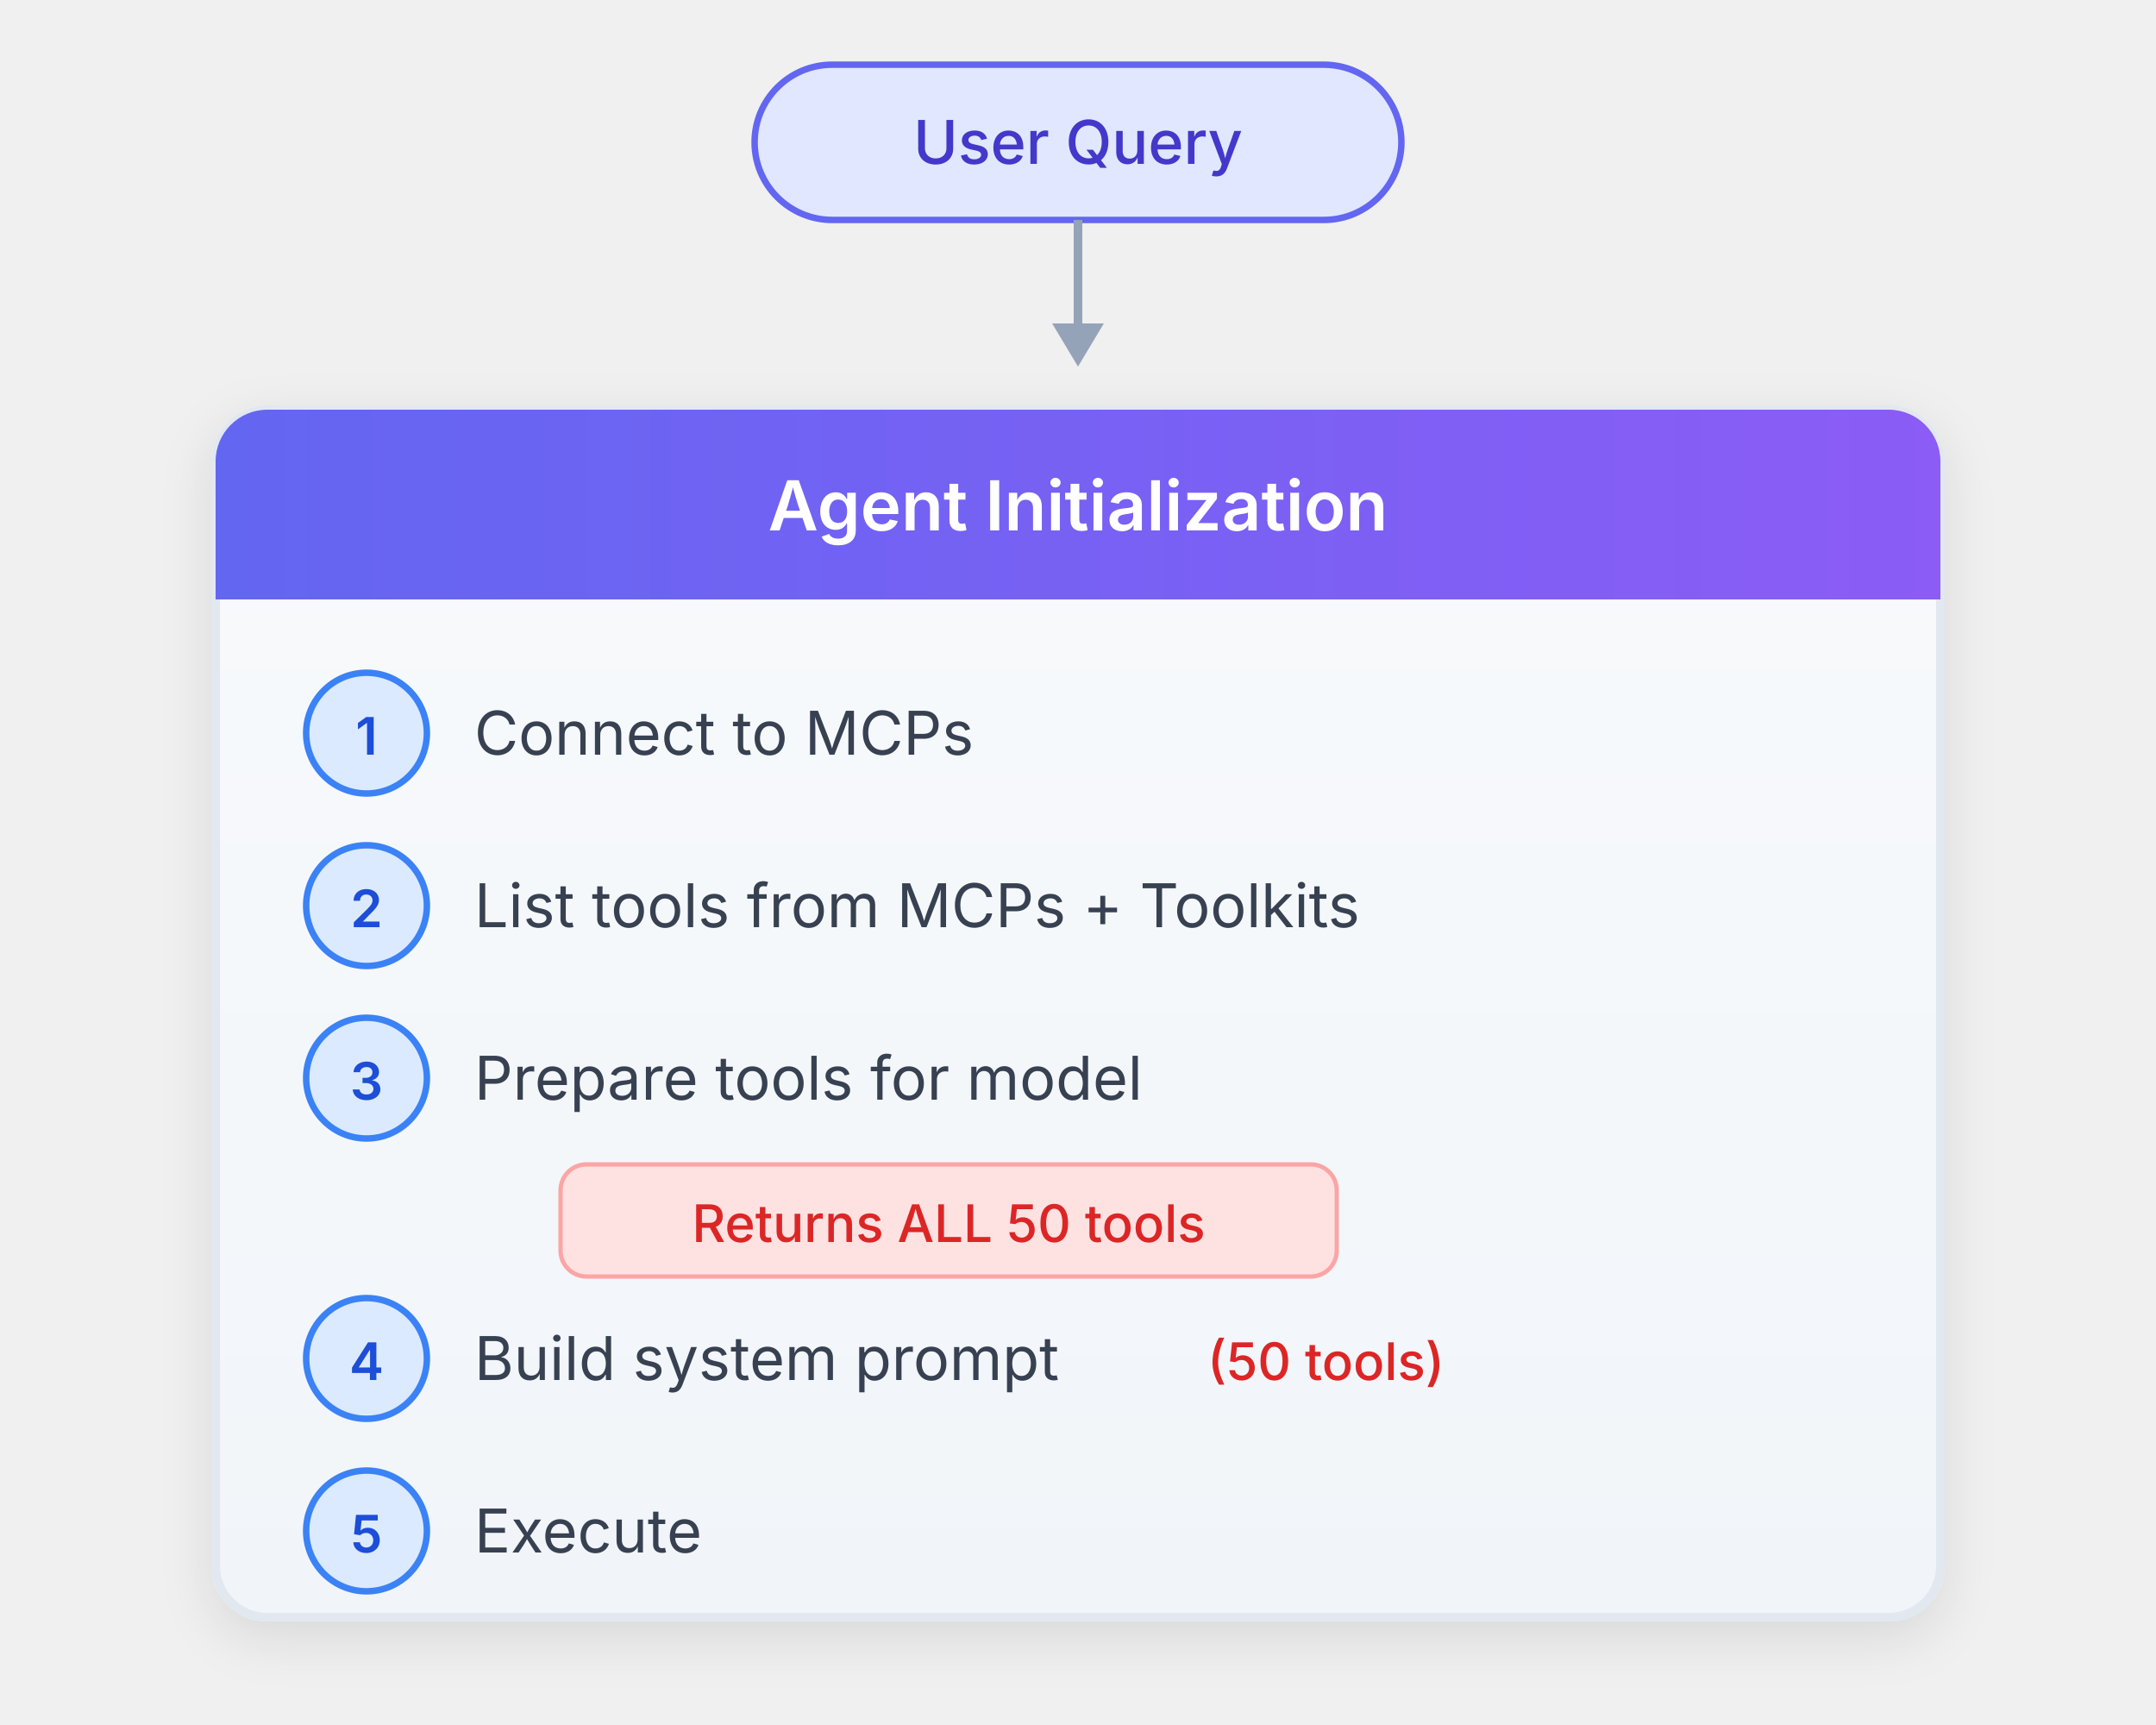
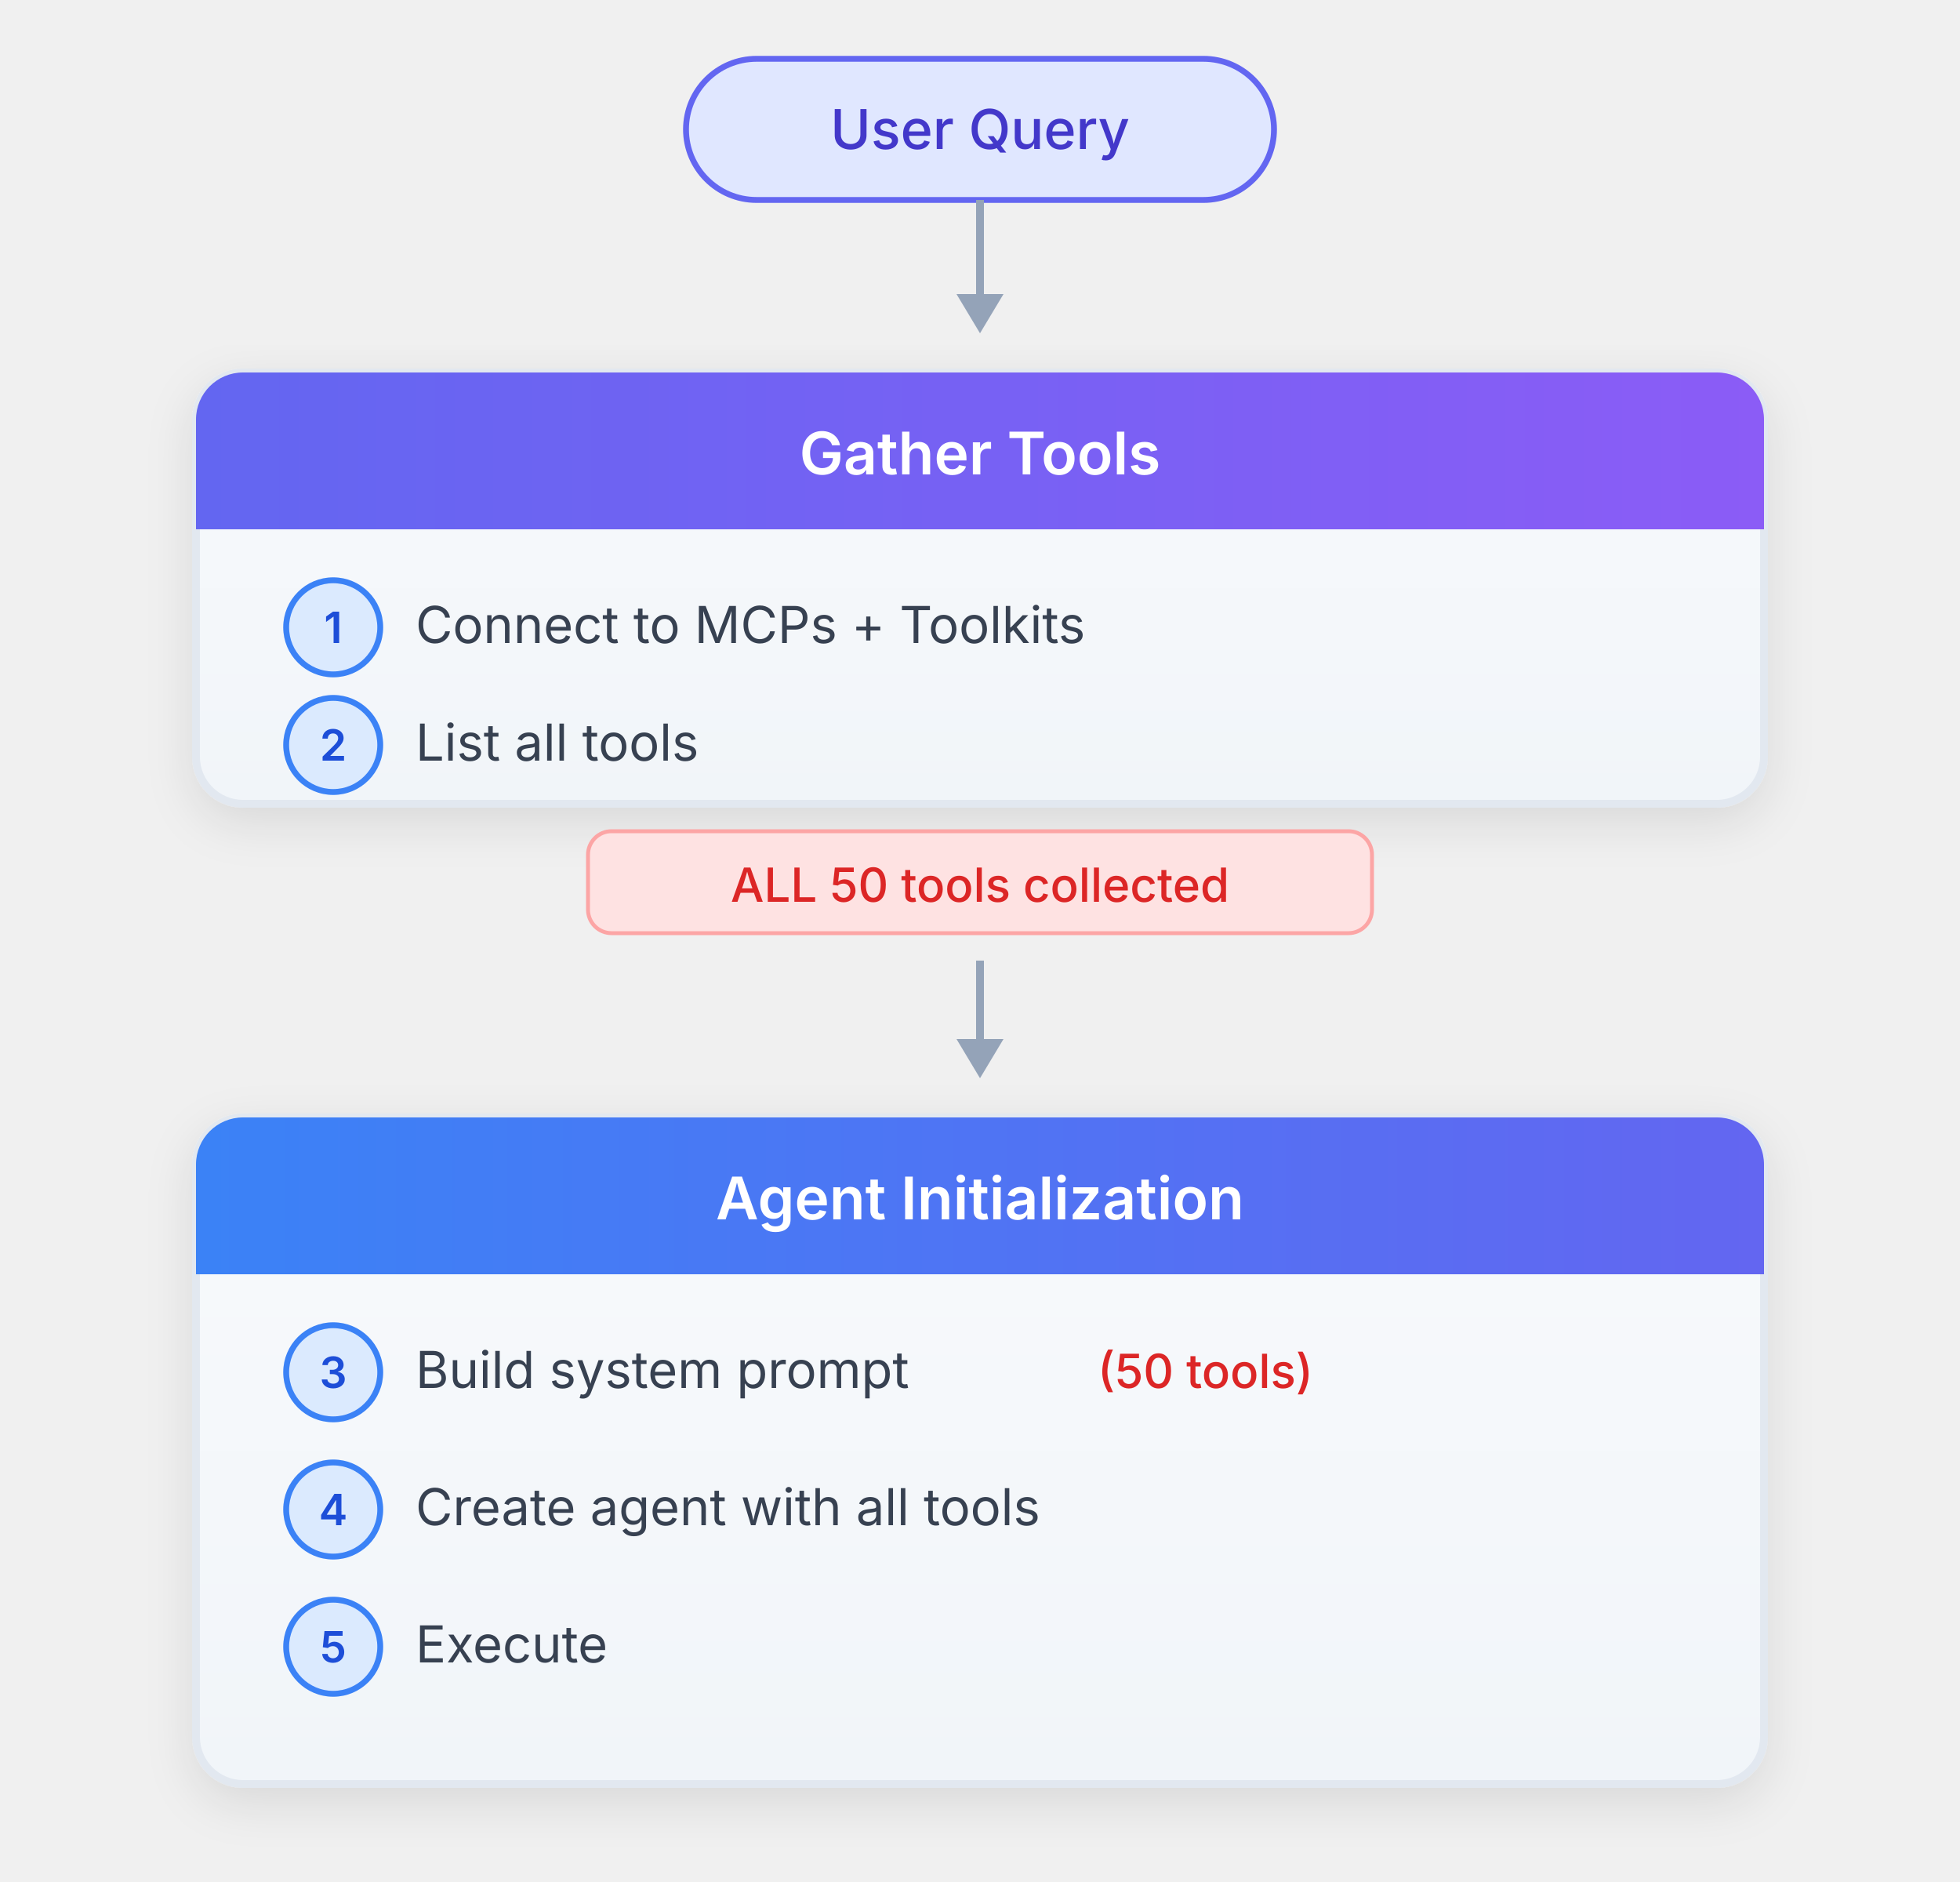
- <svg xmlns="http://www.w3.org/2000/svg" viewBox="0 0 500 400" font-family="system-ui, -apple-system, sans-serif">
+ <svg xmlns="http://www.w3.org/2000/svg" viewBox="0 0 500 480" font-family="system-ui, -apple-system, sans-serif">
  <defs>
    <linearGradient id="headerGrad" x1="0%" y1="0%" x2="100%" y2="0%">
      <stop offset="0%" style="stop-color:#6366f1;stop-opacity:1" />
      <stop offset="100%" style="stop-color:#8b5cf6;stop-opacity:1" />
    </linearGradient>
    <linearGradient id="boxGrad" x1="0%" y1="0%" x2="0%" y2="100%">
      <stop offset="0%" style="stop-color:#f8fafc;stop-opacity:1" />
      <stop offset="100%" style="stop-color:#f1f5f9;stop-opacity:1" />
    </linearGradient>
+     <linearGradient id="agentGrad" x1="0%" y1="0%" x2="100%" y2="0%">
+       <stop offset="0%" style="stop-color:#3b82f6;stop-opacity:1" />
+       <stop offset="100%" style="stop-color:#6366f1;stop-opacity:1" />
+     </linearGradient>
    <filter id="shadow" x="-10%" y="-10%" width="120%" height="130%">
      <feDropShadow dx="0" dy="4" stdDeviation="6" flood-opacity="0.1" />
    </filter>
  </defs>
  <rect x="175" y="15" width="150" height="36" rx="18" fill="#e0e7ff" stroke="#6366f1" stroke-width="1.5" />
  <text x="250" y="38" text-anchor="middle" fill="#4338ca" font-size="14" font-weight="500">User Query</text>
  <path d="M250 51 L250 75" stroke="#94a3b8" stroke-width="2" fill="none" />
  <polygon points="250,85 244,75 256,75" fill="#94a3b8" />
-   <rect x="50" y="95" width="400" height="280" rx="12" fill="url(#boxGrad)" stroke="#e2e8f0" stroke-width="2" filter="url(#shadow)" />
-   <rect x="50" y="95" width="400" height="44" rx="12" fill="url(#headerGrad)" />
-   <rect x="50" y="127" width="400" height="12" fill="url(#headerGrad)" />
-   <text x="250" y="123" text-anchor="middle" fill="white" font-size="16" font-weight="600">Agent Initialization</text>
-   <g font-size="14" fill="#374151">
-     <circle cx="85" cy="170" r="14" fill="#dbeafe" stroke="#3b82f6" stroke-width="1.5" />
-     <text x="85" y="175" text-anchor="middle" fill="#1d4ed8" font-weight="600" font-size="12">1</text>
-     <text x="110" y="175" fill="#374151">Connect to MCPs</text>
-     <circle cx="85" cy="210" r="14" fill="#dbeafe" stroke="#3b82f6" stroke-width="1.5" />
-     <text x="85" y="215" text-anchor="middle" fill="#1d4ed8" font-weight="600" font-size="12">2</text>
-     <text x="110" y="215" fill="#374151">List tools from MCPs + Toolkits</text>
-     <circle cx="85" cy="250" r="14" fill="#dbeafe" stroke="#3b82f6" stroke-width="1.5" />
-     <text x="85" y="255" text-anchor="middle" fill="#1d4ed8" font-weight="600" font-size="12">3</text>
-     <text x="110" y="255" fill="#374151">Prepare tools for model</text>
-     <rect x="130" y="270" width="180" height="26" rx="6" fill="#fee2e2" stroke="#fca5a5" stroke-width="1" />
-     <text x="220" y="288" text-anchor="middle" fill="#dc2626" font-size="12" font-weight="500">Returns ALL 50 tools</text>
-     <circle cx="85" cy="315" r="14" fill="#dbeafe" stroke="#3b82f6" stroke-width="1.5" />
-     <text x="85" y="320" text-anchor="middle" fill="#1d4ed8" font-weight="600" font-size="12">4</text>
-     <text x="110" y="320" fill="#374151">Build system prompt</text>
-     <text x="280" y="320" fill="#dc2626" font-size="12" font-weight="500">(50 tools)</text>
-     <circle cx="85" cy="355" r="14" fill="#dbeafe" stroke="#3b82f6" stroke-width="1.5" />
-     <text x="85" y="360" text-anchor="middle" fill="#1d4ed8" font-weight="600" font-size="12">5</text>
-     <text x="110" y="360" fill="#374151">Execute</text>
+   <rect x="50" y="95" width="400" height="110" rx="12" fill="url(#boxGrad)" stroke="#e2e8f0" stroke-width="2" filter="url(#shadow)" />
+   <rect x="50" y="95" width="400" height="40" rx="12" fill="url(#headerGrad)" />
+   <rect x="50" y="123" width="400" height="12" fill="url(#headerGrad)" />
+   <text x="250" y="121" text-anchor="middle" fill="white" font-size="15" font-weight="600">Gather Tools</text>
+   <g font-size="13" fill="#374151">
+     <circle cx="85" cy="160" r="12" fill="#dbeafe" stroke="#3b82f6" stroke-width="1.5" />
+     <text x="85" y="164" text-anchor="middle" fill="#1d4ed8" font-weight="600" font-size="11">1</text>
+     <text x="106" y="164" fill="#374151">Connect to MCPs + Toolkits</text>
+     <circle cx="85" cy="190" r="12" fill="#dbeafe" stroke="#3b82f6" stroke-width="1.5" />
+     <text x="85" y="194" text-anchor="middle" fill="#1d4ed8" font-weight="600" font-size="11">2</text>
+     <text x="106" y="194" fill="#374151">List all tools</text>
+   </g>
+   <rect x="150" y="212" width="200" height="26" rx="6" fill="#fee2e2" stroke="#fca5a5" stroke-width="1" />
+   <text x="250" y="230" text-anchor="middle" fill="#dc2626" font-size="12" font-weight="500">ALL 50 tools collected</text>
+   <path d="M250 245 L250 265" stroke="#94a3b8" stroke-width="2" fill="none" />
+   <polygon points="250,275 244,265 256,265" fill="#94a3b8" />
+   <rect x="50" y="285" width="400" height="170" rx="12" fill="url(#boxGrad)" stroke="#e2e8f0" stroke-width="2" filter="url(#shadow)" />
+   <rect x="50" y="285" width="400" height="40" rx="12" fill="url(#agentGrad)" />
+   <rect x="50" y="313" width="400" height="12" fill="url(#agentGrad)" />
+   <text x="250" y="311" text-anchor="middle" fill="white" font-size="15" font-weight="600">Agent Initialization</text>
+   <g font-size="13" fill="#374151">
+     <circle cx="85" cy="350" r="12" fill="#dbeafe" stroke="#3b82f6" stroke-width="1.5" />
+     <text x="85" y="354" text-anchor="middle" fill="#1d4ed8" font-weight="600" font-size="11">3</text>
+     <text x="106" y="354" fill="#374151">Build system prompt</text>
+     <text x="280" y="354" fill="#dc2626" font-size="12" font-weight="500">(50 tools)</text>
+     <circle cx="85" cy="385" r="12" fill="#dbeafe" stroke="#3b82f6" stroke-width="1.5" />
+     <text x="85" y="389" text-anchor="middle" fill="#1d4ed8" font-weight="600" font-size="11">4</text>
+     <text x="106" y="389" fill="#374151">Create agent with all tools</text>
+     <circle cx="85" cy="420" r="12" fill="#dbeafe" stroke="#3b82f6" stroke-width="1.5" />
+     <text x="85" y="424" text-anchor="middle" fill="#1d4ed8" font-weight="600" font-size="11">5</text>
+     <text x="106" y="424" fill="#374151">Execute</text>
  </g>
</svg>
